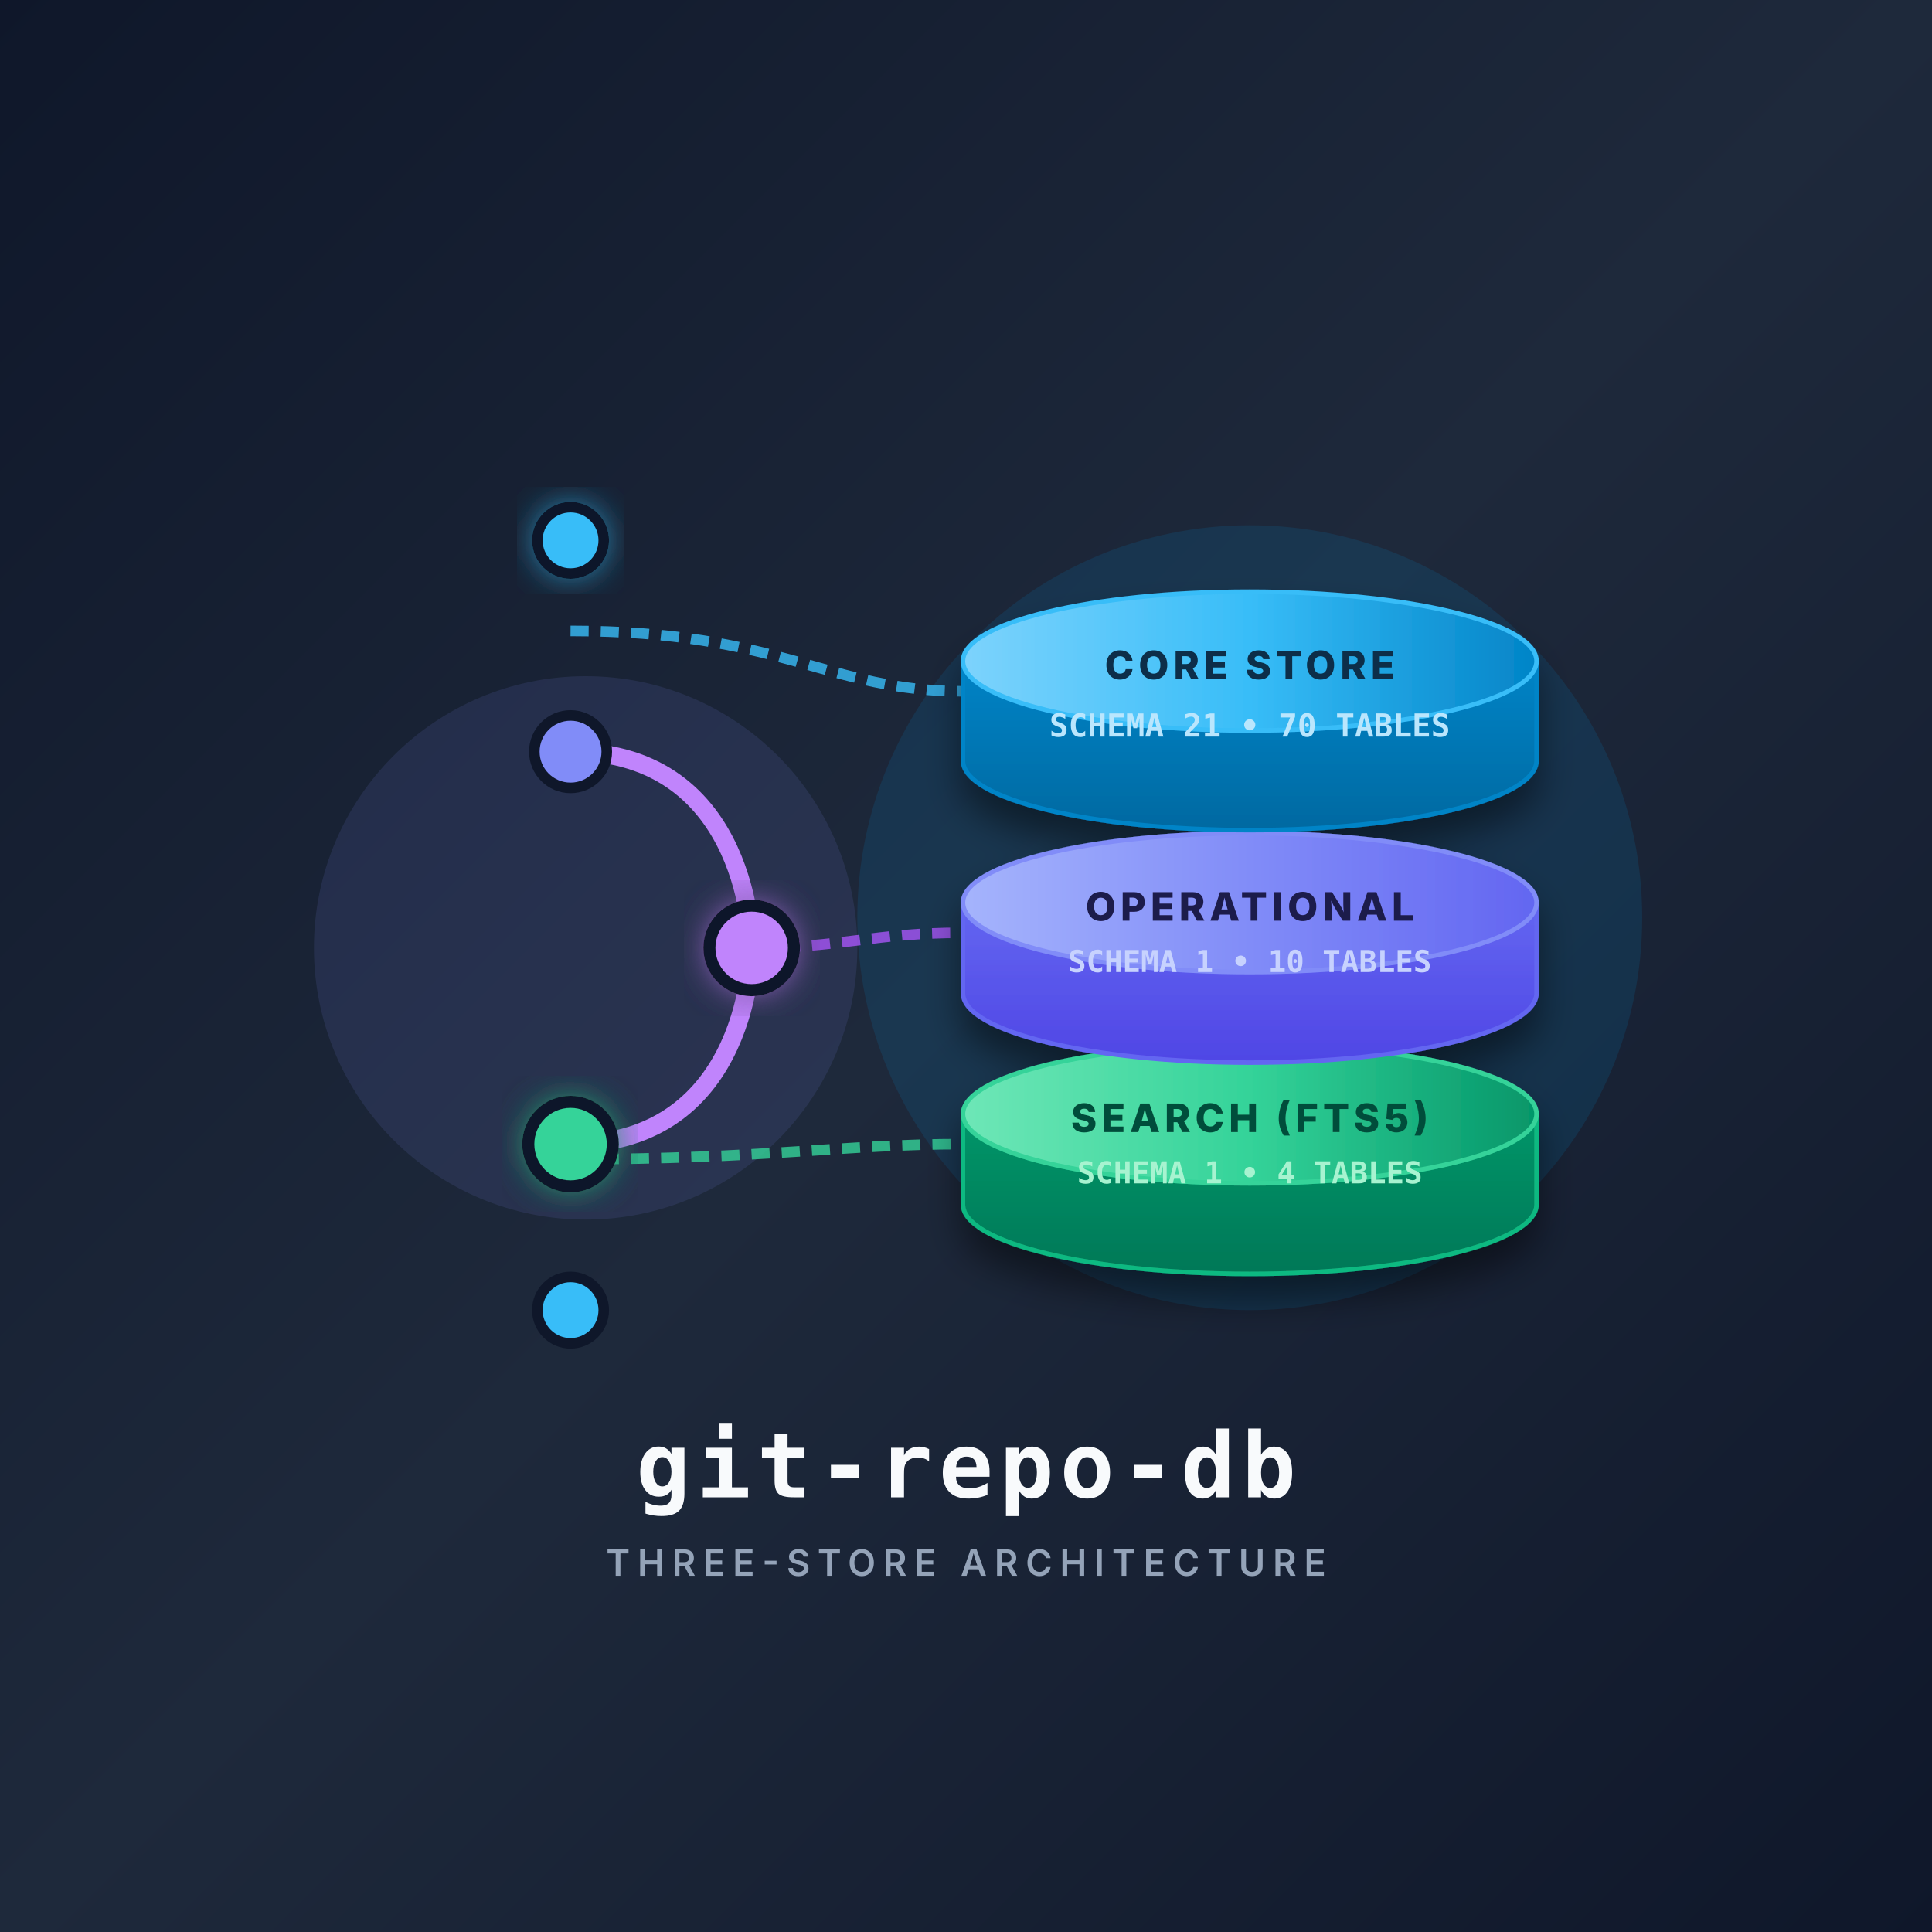
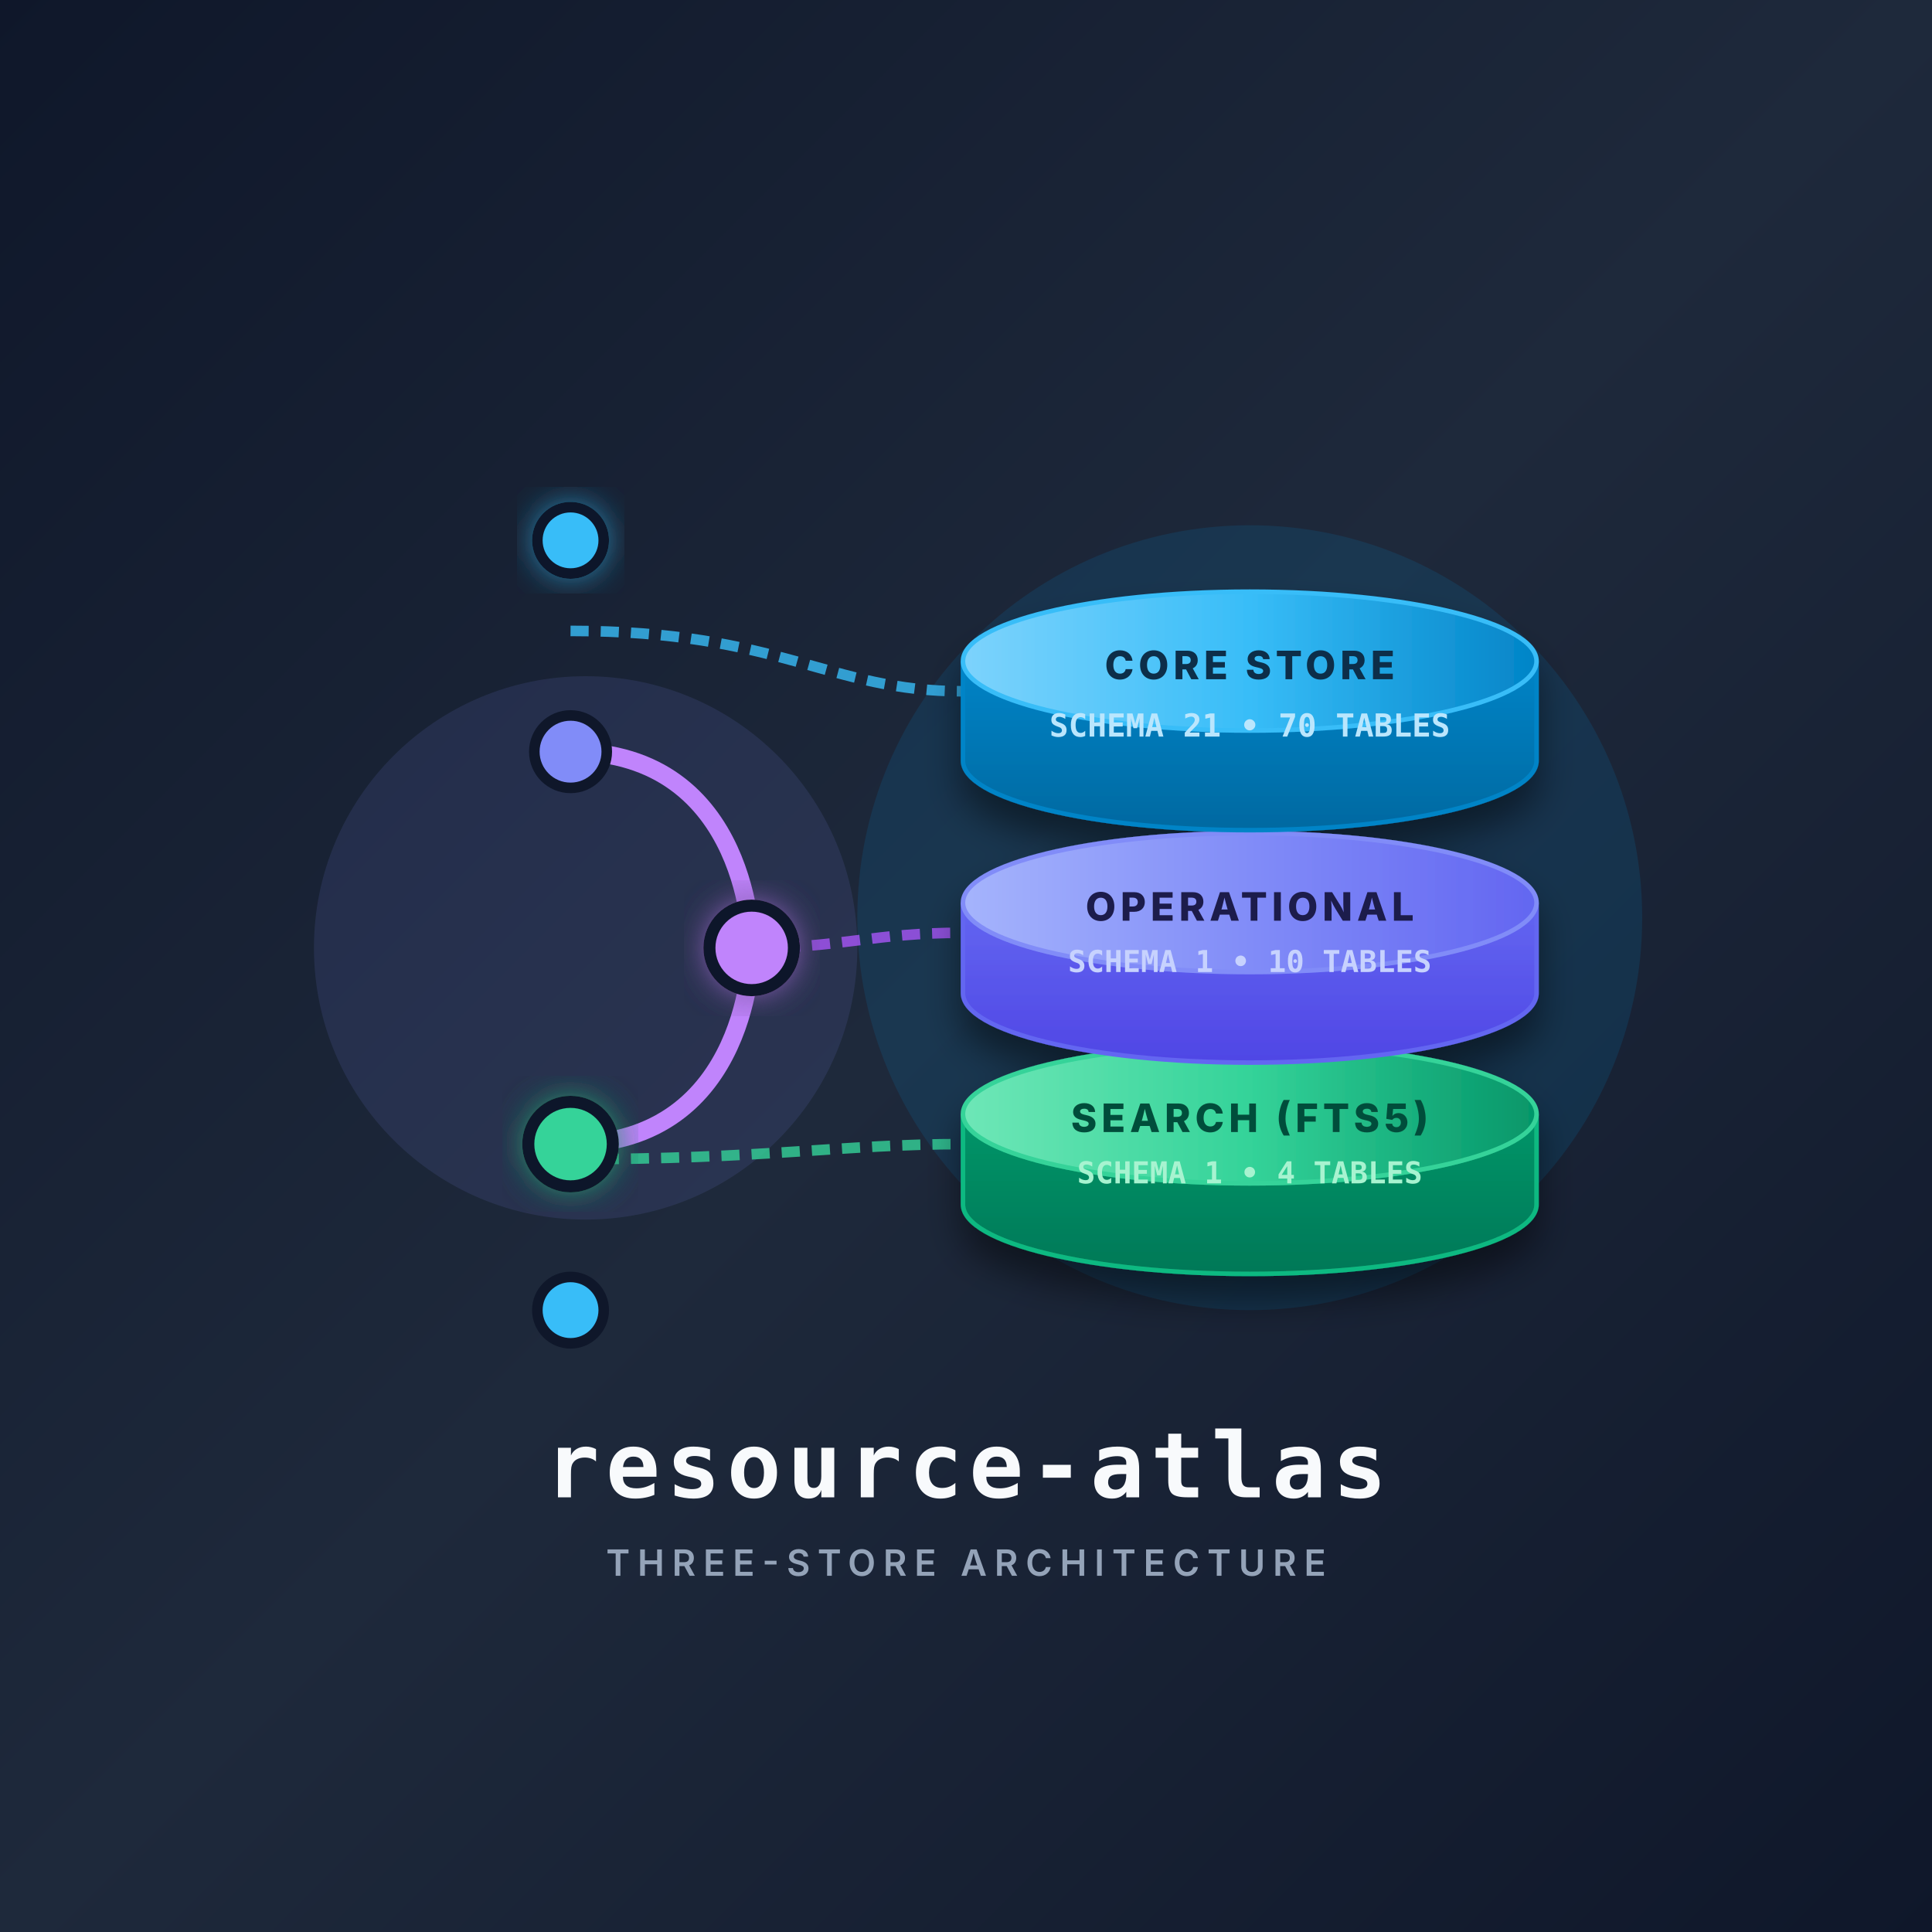
<svg xmlns="http://www.w3.org/2000/svg" viewBox="0 0 512 512" width="512" height="512">
  <defs>
    <linearGradient id="bgGrad" x1="0%" y1="0%" x2="100%" y2="100%">
      <stop offset="0%" stop-color="#0f172a" />
      <stop offset="50%" stop-color="#1e293b" />
      <stop offset="100%" stop-color="#0f172a" />
    </linearGradient>
    <linearGradient id="coreGrad" x1="0%" y1="0%" x2="0%" y2="100%">
      <stop offset="0%" stop-color="#0284c7" />
      <stop offset="100%" stop-color="#0369a1" />
    </linearGradient>
    <linearGradient id="coreTop" x1="0%" y1="0%" x2="100%" y2="0%">
      <stop offset="0%" stop-color="#7dd3fc" />
      <stop offset="50%" stop-color="#38bdf8" />
      <stop offset="100%" stop-color="#0284c7" />
    </linearGradient>
    <linearGradient id="opGrad" x1="0%" y1="0%" x2="0%" y2="100%">
      <stop offset="0%" stop-color="#6366f1" />
      <stop offset="100%" stop-color="#4f46e5" />
    </linearGradient>
    <linearGradient id="opTop" x1="0%" y1="0%" x2="100%" y2="0%">
      <stop offset="0%" stop-color="#a5b4fc" />
      <stop offset="50%" stop-color="#818cf8" />
      <stop offset="100%" stop-color="#6366f1" />
    </linearGradient>
    <linearGradient id="searchGrad" x1="0%" y1="0%" x2="0%" y2="100%">
      <stop offset="0%" stop-color="#059669" />
      <stop offset="100%" stop-color="#047857" />
    </linearGradient>
    <linearGradient id="searchTop" x1="0%" y1="0%" x2="100%" y2="0%">
      <stop offset="0%" stop-color="#6ee7b7" />
      <stop offset="50%" stop-color="#34d399" />
      <stop offset="100%" stop-color="#059669" />
    </linearGradient>
    <linearGradient id="gitLineGrad" x1="0%" y1="0%" x2="0%" y2="100%">
      <stop offset="0%" stop-color="#38bdf8" />
      <stop offset="45%" stop-color="#818cf8" />
      <stop offset="75%" stop-color="#c084fc" />
      <stop offset="100%" stop-color="#34d399" />
    </linearGradient>
    <filter id="glow" x="-30%" y="-30%" width="160%" height="160%">
      <feGaussianBlur stdDeviation="6" result="blur" />
      <feComposite in="SourceGraphic" in2="blur" operator="over" />
    </filter>
    <filter id="diskShadow" x="-10%" y="-10%" width="120%" height="130%">
      <feDropShadow dx="0" dy="8" stdDeviation="6" flood-color="#000000" flood-opacity="0.45" />
    </filter>
  </defs>
  <rect width="512" height="512" fill="url(#bgGrad)" />
  <g transform="translate(256, 256) scale(0.80) translate(-256, -256)">
    <circle cx="350" cy="240" r="130" fill="#0284c7" opacity="0.15" />
    <circle cx="130" cy="250" r="90" fill="#818cf8" opacity="0.12" />
    <g opacity="0.80">
      <path d="M 125,145 C 195,145 210,165 255,165" stroke="#38bdf8" stroke-width="3.5" stroke-dasharray="6,4" fill="none" />
      <path d="M 185,250 C 215,250 225,245 255,245" stroke="#a855f7" stroke-width="3.5" stroke-dasharray="6,4" fill="none" />
      <path d="M 125,320 C 190,320 215,315 255,315" stroke="#34d399" stroke-width="3.5" stroke-dasharray="6,4" fill="none" />
    </g>
    <g>
      <path d="M 125,100 L 125,370" stroke="url(#gitLineGrad)" stroke-width="7" stroke-linecap="round" />
      <path d="M 125,185 C 185,185 185,250 185,250 C 185,250 185,315 125,315" stroke="#c084fc" stroke-width="6" stroke-linecap="round" fill="none" />
      <circle cx="125" cy="115" r="11" fill="#38bdf8" stroke="#0f172a" stroke-width="3.5" filter="url(#glow)" />
      <circle cx="125" cy="185" r="12" fill="#818cf8" stroke="#0f172a" stroke-width="3.5" />
      <circle cx="185" cy="250" r="14" fill="#c084fc" stroke="#0f172a" stroke-width="4" filter="url(#glow)" />
      <circle cx="125" cy="315" r="14" fill="#34d399" stroke="#0f172a" stroke-width="4" filter="url(#glow)" />
      <circle cx="125" cy="370" r="11" fill="#38bdf8" stroke="#0f172a" stroke-width="3.5" />
    </g>
    <g filter="url(#diskShadow)">
      <g>
        <path d="M 255,305 A 95,23 0 0,0 445,305 L 445,335 A 95,23 0 0,1 255,335 Z" fill="url(#searchGrad)" stroke="#10b981" stroke-width="1.5" />
        <ellipse cx="350" cy="305" rx="95" ry="23" fill="url(#searchTop)" stroke="#34d399" stroke-width="1.5" />
        <text x="350" y="311" text-anchor="middle" font-family="system-ui, -apple-system, sans-serif" font-weight="800" font-size="13" fill="#064e3b" letter-spacing="1.5">SEARCH (FTS5)</text>
        <text x="350" y="328" text-anchor="middle" font-family="ui-monospace, monospace" font-size="10" fill="#a7f3d0" font-weight="600">SCHEMA 1 • 4 TABLES</text>
      </g>
      <g>
        <path d="M 255,235 A 95,23 0 0,0 445,235 L 445,265 A 95,23 0 0,1 255,265 Z" fill="url(#opGrad)" stroke="#6366f1" stroke-width="1.5" />
        <ellipse cx="350" cy="235" rx="95" ry="23" fill="url(#opTop)" stroke="#818cf8" stroke-width="1.5" />
        <text x="350" y="241" text-anchor="middle" font-family="system-ui, -apple-system, sans-serif" font-weight="800" font-size="13" fill="#1e1b4b" letter-spacing="1.5">OPERATIONAL</text>
        <text x="350" y="258" text-anchor="middle" font-family="ui-monospace, monospace" font-size="10" fill="#c7d2fe" font-weight="600">SCHEMA 1 • 10 TABLES</text>
      </g>
      <g>
        <path d="M 255,155 A 95,23 0 0,0 445,155 L 445,188 A 95,23 0 0,1 255,188 Z" fill="url(#coreGrad)" stroke="#0284c7" stroke-width="1.5" />
        <ellipse cx="350" cy="155" rx="95" ry="23" fill="url(#coreTop)" stroke="#38bdf8" stroke-width="1.5" />
        <text x="350" y="161" text-anchor="middle" font-family="system-ui, -apple-system, sans-serif" font-weight="800" font-size="13" fill="#082f49" letter-spacing="1.5">CORE STORE</text>
        <text x="350" y="180" text-anchor="middle" font-family="ui-monospace, monospace" font-size="10.5" fill="#bae6fd" font-weight="600">SCHEMA 21 • 70 TABLES</text>
      </g>
    </g>
    <g>
-       <text x="256" y="432" text-anchor="middle" font-family="ui-monospace, SFMono-Regular, Menlo, Monaco, Consolas, monospace" font-size="30" font-weight="800" fill="#f8fafc" letter-spacing="2">git-repo-db</text>
+       <text x="256" y="432" text-anchor="middle" font-family="ui-monospace, SFMono-Regular, Menlo, Monaco, Consolas, monospace" font-size="30" font-weight="800" fill="#f8fafc" letter-spacing="2">resource-atlas</text>
      <text x="256" y="458" text-anchor="middle" font-family="system-ui, -apple-system, sans-serif" font-size="12" font-weight="600" fill="#94a3b8" letter-spacing="2.5">THREE-STORE ARCHITECTURE</text>
    </g>
  </g>
</svg>
